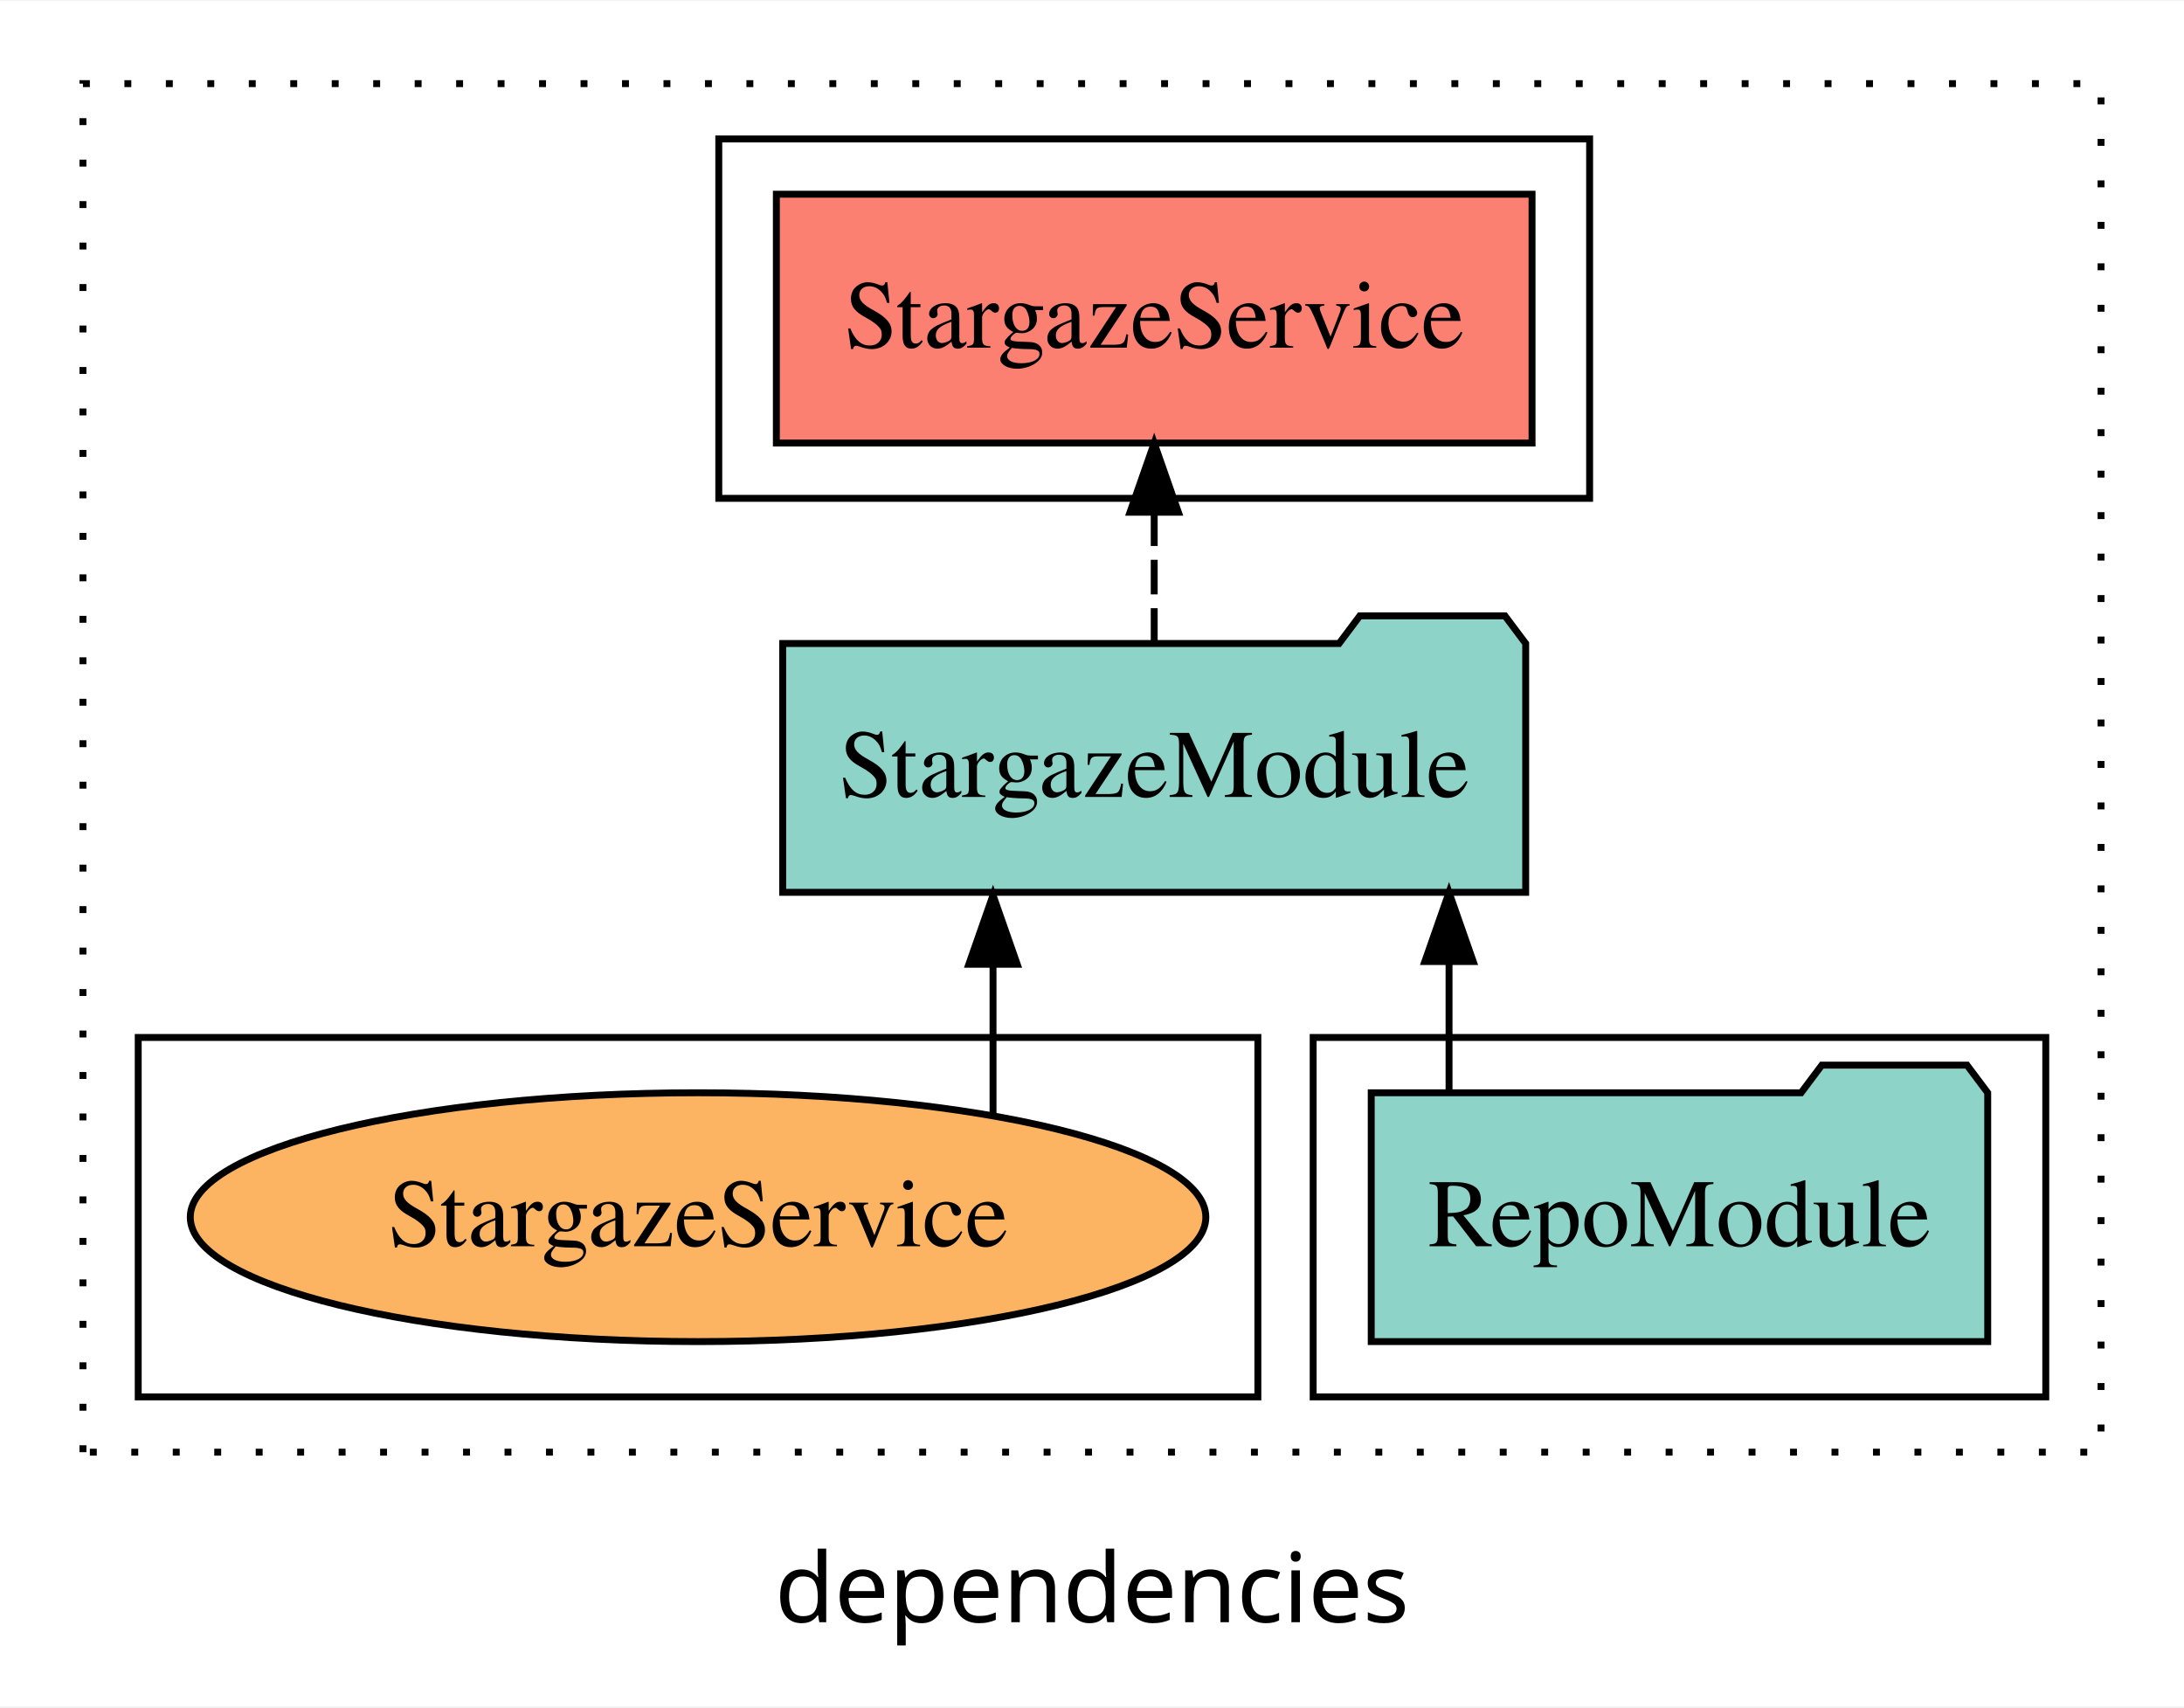
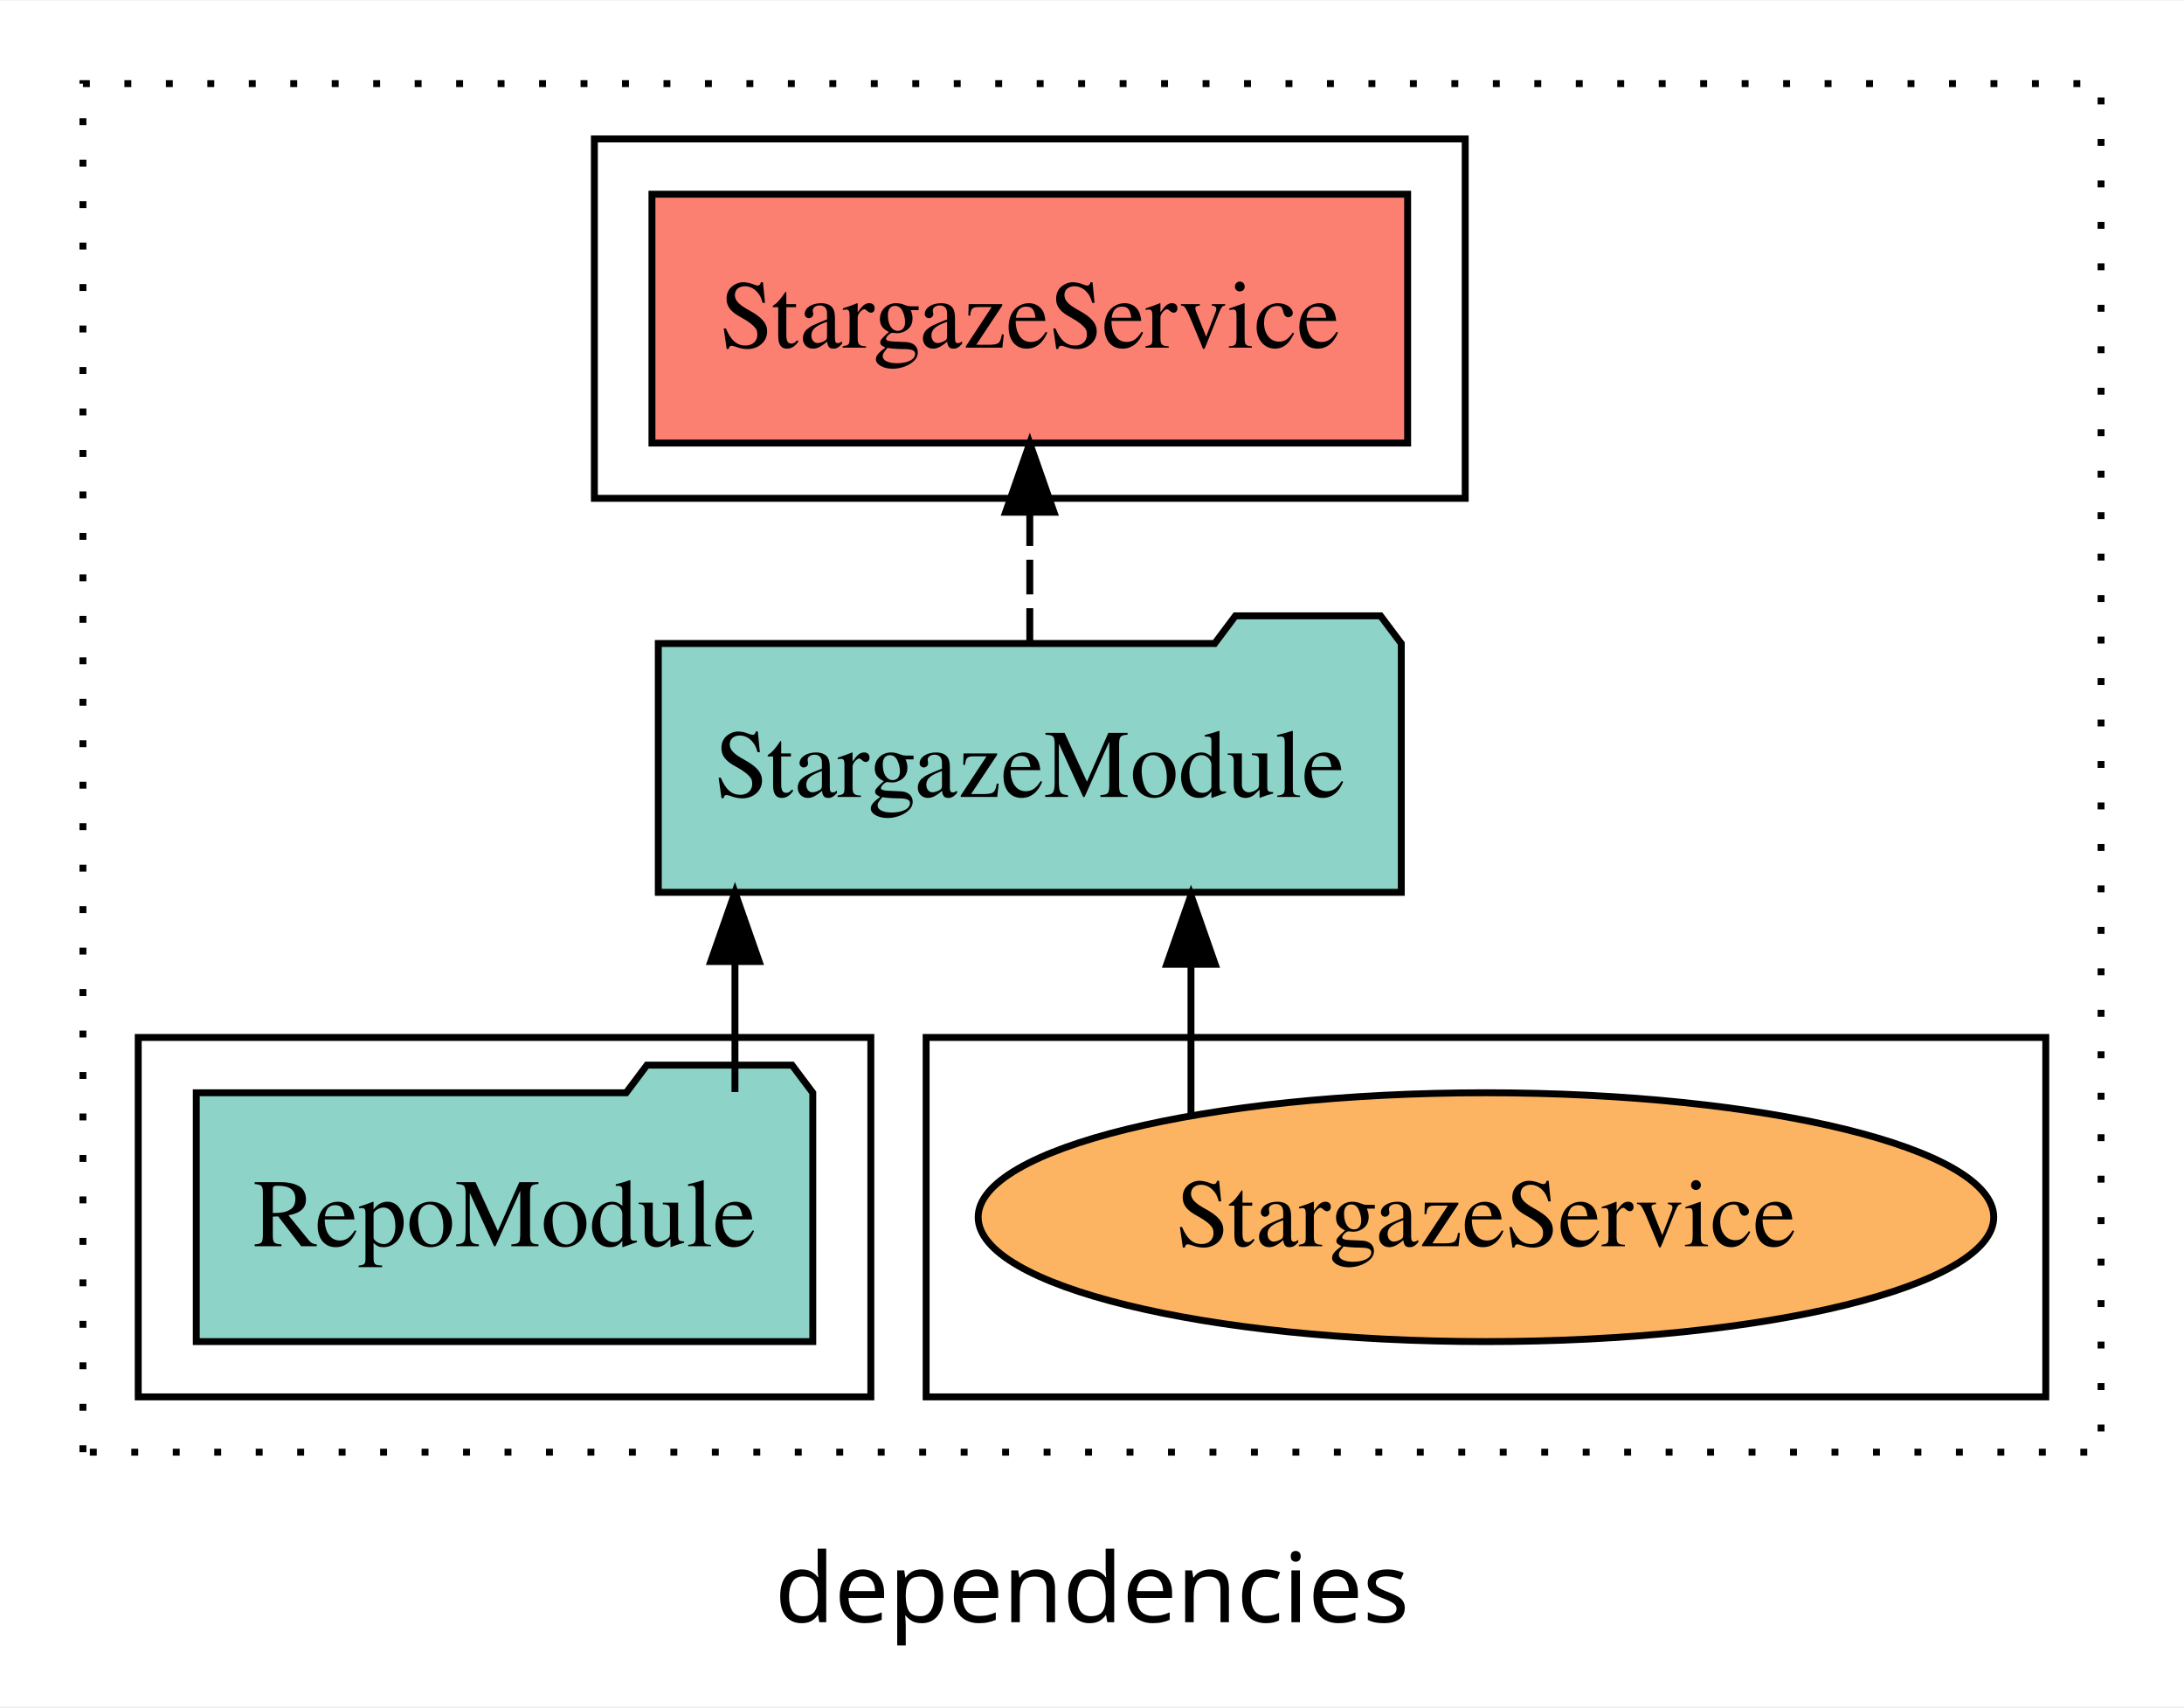
<svg xmlns="http://www.w3.org/2000/svg" width="316pt" height="247pt" viewBox="0.00 0.00 316.00 246.80">
  <g id="graph0" class="graph" transform="scale(1 1) rotate(0) translate(4 242.8)">
    <polygon fill="white" stroke="transparent" points="-4,4 -4,-242.8 312,-242.8 312,4 -4,4" />
    <text text-anchor="middle" x="154" y="-8.2" font-family="sans-serif" font-size="14.00">dependencies</text>
    <g id="clust1" class="cluster">
      <polygon fill="none" stroke="black" stroke-dasharray="1,5" points="8,-32.8 8,-230.8 300,-230.8 300,-32.8 8,-32.8" />
    </g>
+     <g id="clust6" class="cluster">
+       <polygon fill="none" stroke="black" points="130,-40.8 130,-92.8 292,-92.8 292,-40.8 130,-40.8" />
+     </g>
    <g id="clust3" class="cluster">
-       <polygon fill="none" stroke="black" points="186,-40.8 186,-92.8 292,-92.8 292,-40.8 186,-40.8" />
-     </g>
-     <g id="clust6" class="cluster">
-       <polygon fill="none" stroke="black" points="16,-40.8 16,-92.8 178,-92.8 178,-40.8 16,-40.8" />
+       <polygon fill="none" stroke="black" points="16,-40.8 16,-92.8 122,-92.8 122,-40.8 16,-40.8" />
    </g>
    <g id="clust4" class="cluster">
-       <polygon fill="none" stroke="black" points="100,-170.8 100,-222.8 226,-222.8 226,-170.8 100,-170.8" />
+       <polygon fill="none" stroke="black" points="82,-170.8 82,-222.8 208,-222.8 208,-170.8 82,-170.8" />
    </g>
    <g id="node1" class="node">
-       <polygon fill="#8dd3c7" stroke="black" points="283.6,-84.8 280.6,-88.8 259.6,-88.8 256.6,-84.8 194.4,-84.8 194.4,-48.8 283.6,-48.8 283.6,-84.8" />
-       <text text-anchor="middle" x="239" y="-62.6" font-family="Times,serif" font-size="14.00">RepoModule</text>
+       <polygon fill="#8dd3c7" stroke="black" points="113.6,-84.8 110.6,-88.8 89.6,-88.8 86.6,-84.8 24.4,-84.8 24.4,-48.8 113.6,-48.8 113.6,-84.8" />
+       <text text-anchor="middle" x="69" y="-62.6" font-family="Times,serif" font-size="14.00">RepoModule</text>
    </g>
    <g id="node2" class="node">
-       <polygon fill="#8dd3c7" stroke="black" points="216.75,-149.8 213.75,-153.8 192.75,-153.8 189.75,-149.8 109.25,-149.8 109.25,-113.8 216.75,-113.8 216.75,-149.8" />
-       <text text-anchor="middle" x="163" y="-127.6" font-family="Times,serif" font-size="14.00">StargazeModule</text>
+       <polygon fill="#8dd3c7" stroke="black" points="198.75,-149.8 195.75,-153.8 174.75,-153.8 171.75,-149.8 91.25,-149.8 91.25,-113.8 198.75,-113.8 198.75,-149.8" />
+       <text text-anchor="middle" x="145" y="-127.6" font-family="Times,serif" font-size="14.00">StargazeModule</text>
    </g>
    <g id="edge1" class="edge">
-       <path fill="none" stroke="black" d="M205.66,-84.91C205.66,-84.91 205.66,-103.79 205.66,-103.79" />
-       <polygon fill="black" stroke="black" points="202.16,-103.79 205.66,-113.79 209.16,-103.79 202.16,-103.79" />
+       <path fill="none" stroke="black" d="M102.34,-84.91C102.34,-84.91 102.34,-103.79 102.34,-103.79" />
+       <polygon fill="black" stroke="black" points="98.84,-103.79 102.34,-113.79 105.84,-103.79 98.84,-103.79" />
    </g>
    <g id="node3" class="node">
-       <polygon fill="#fb8072" stroke="black" points="217.67,-214.8 108.33,-214.8 108.33,-178.8 217.67,-178.8 217.67,-214.8" />
-       <text text-anchor="middle" x="163" y="-192.6" font-family="Times,serif" font-size="14.00">StargazeService </text>
+       <polygon fill="#fb8072" stroke="black" points="199.67,-214.8 90.33,-214.8 90.33,-178.8 199.67,-178.8 199.67,-214.8" />
+       <text text-anchor="middle" x="145" y="-192.6" font-family="Times,serif" font-size="14.00">StargazeService </text>
    </g>
    <g id="edge2" class="edge">
-       <path fill="none" stroke="black" stroke-dasharray="5,2" d="M163,-149.91C163,-149.91 163,-168.79 163,-168.79" />
-       <polygon fill="black" stroke="black" points="159.5,-168.79 163,-178.79 166.5,-168.79 159.5,-168.79" />
+       <path fill="none" stroke="black" stroke-dasharray="5,2" d="M145,-149.91C145,-149.91 145,-168.79 145,-168.79" />
+       <polygon fill="black" stroke="black" points="141.5,-168.79 145,-178.79 148.5,-168.79 141.5,-168.79" />
    </g>
    <g id="node4" class="node">
-       <ellipse fill="#fdb462" stroke="black" cx="97" cy="-66.8" rx="73.47" ry="18" />
-       <text text-anchor="middle" x="97" y="-62.6" font-family="Times,serif" font-size="14.00">StargazeService</text>
+       <ellipse fill="#fdb462" stroke="black" cx="211" cy="-66.8" rx="73.47" ry="18" />
+       <text text-anchor="middle" x="211" y="-62.6" font-family="Times,serif" font-size="14.00">StargazeService</text>
    </g>
    <g id="edge3" class="edge">
-       <path fill="none" stroke="black" d="M139.68,-81.55C139.68,-81.55 139.68,-103.39 139.68,-103.39" />
-       <polygon fill="black" stroke="black" points="136.18,-103.39 139.68,-113.39 143.18,-103.39 136.18,-103.39" />
+       <path fill="none" stroke="black" d="M168.32,-81.55C168.32,-81.55 168.32,-103.39 168.32,-103.39" />
+       <polygon fill="black" stroke="black" points="164.82,-103.39 168.32,-113.39 171.82,-103.39 164.82,-103.39" />
    </g>
  </g>
</svg>
